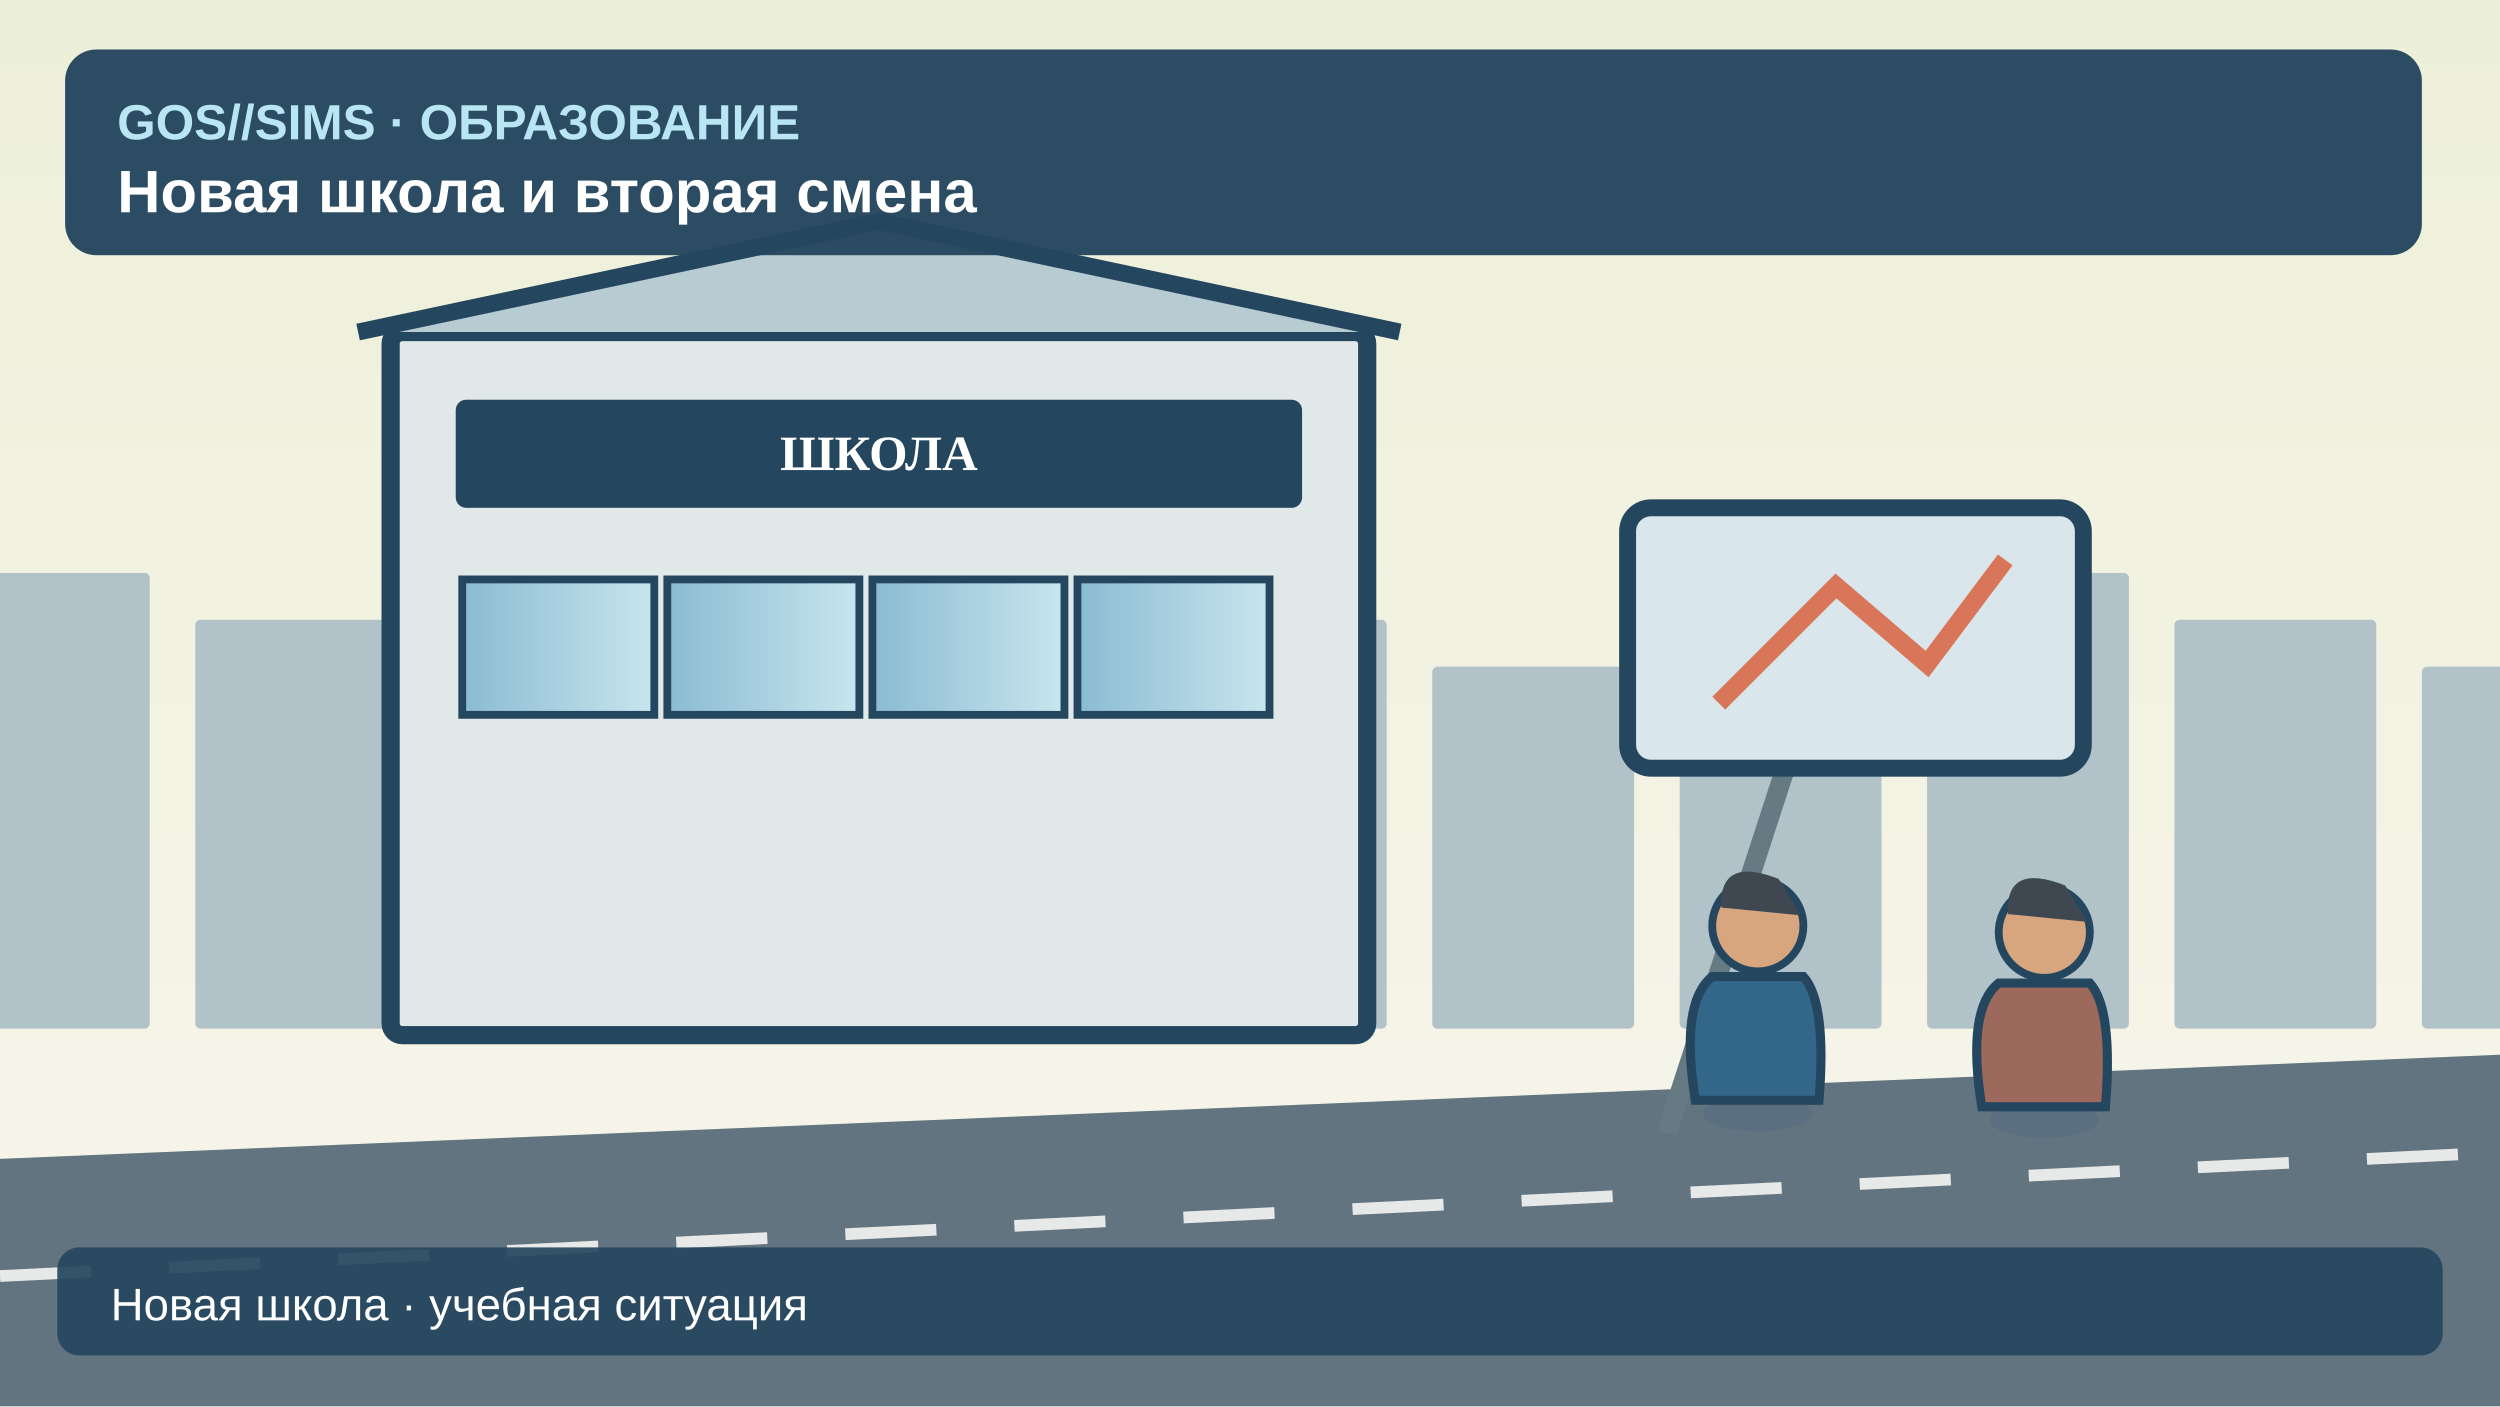
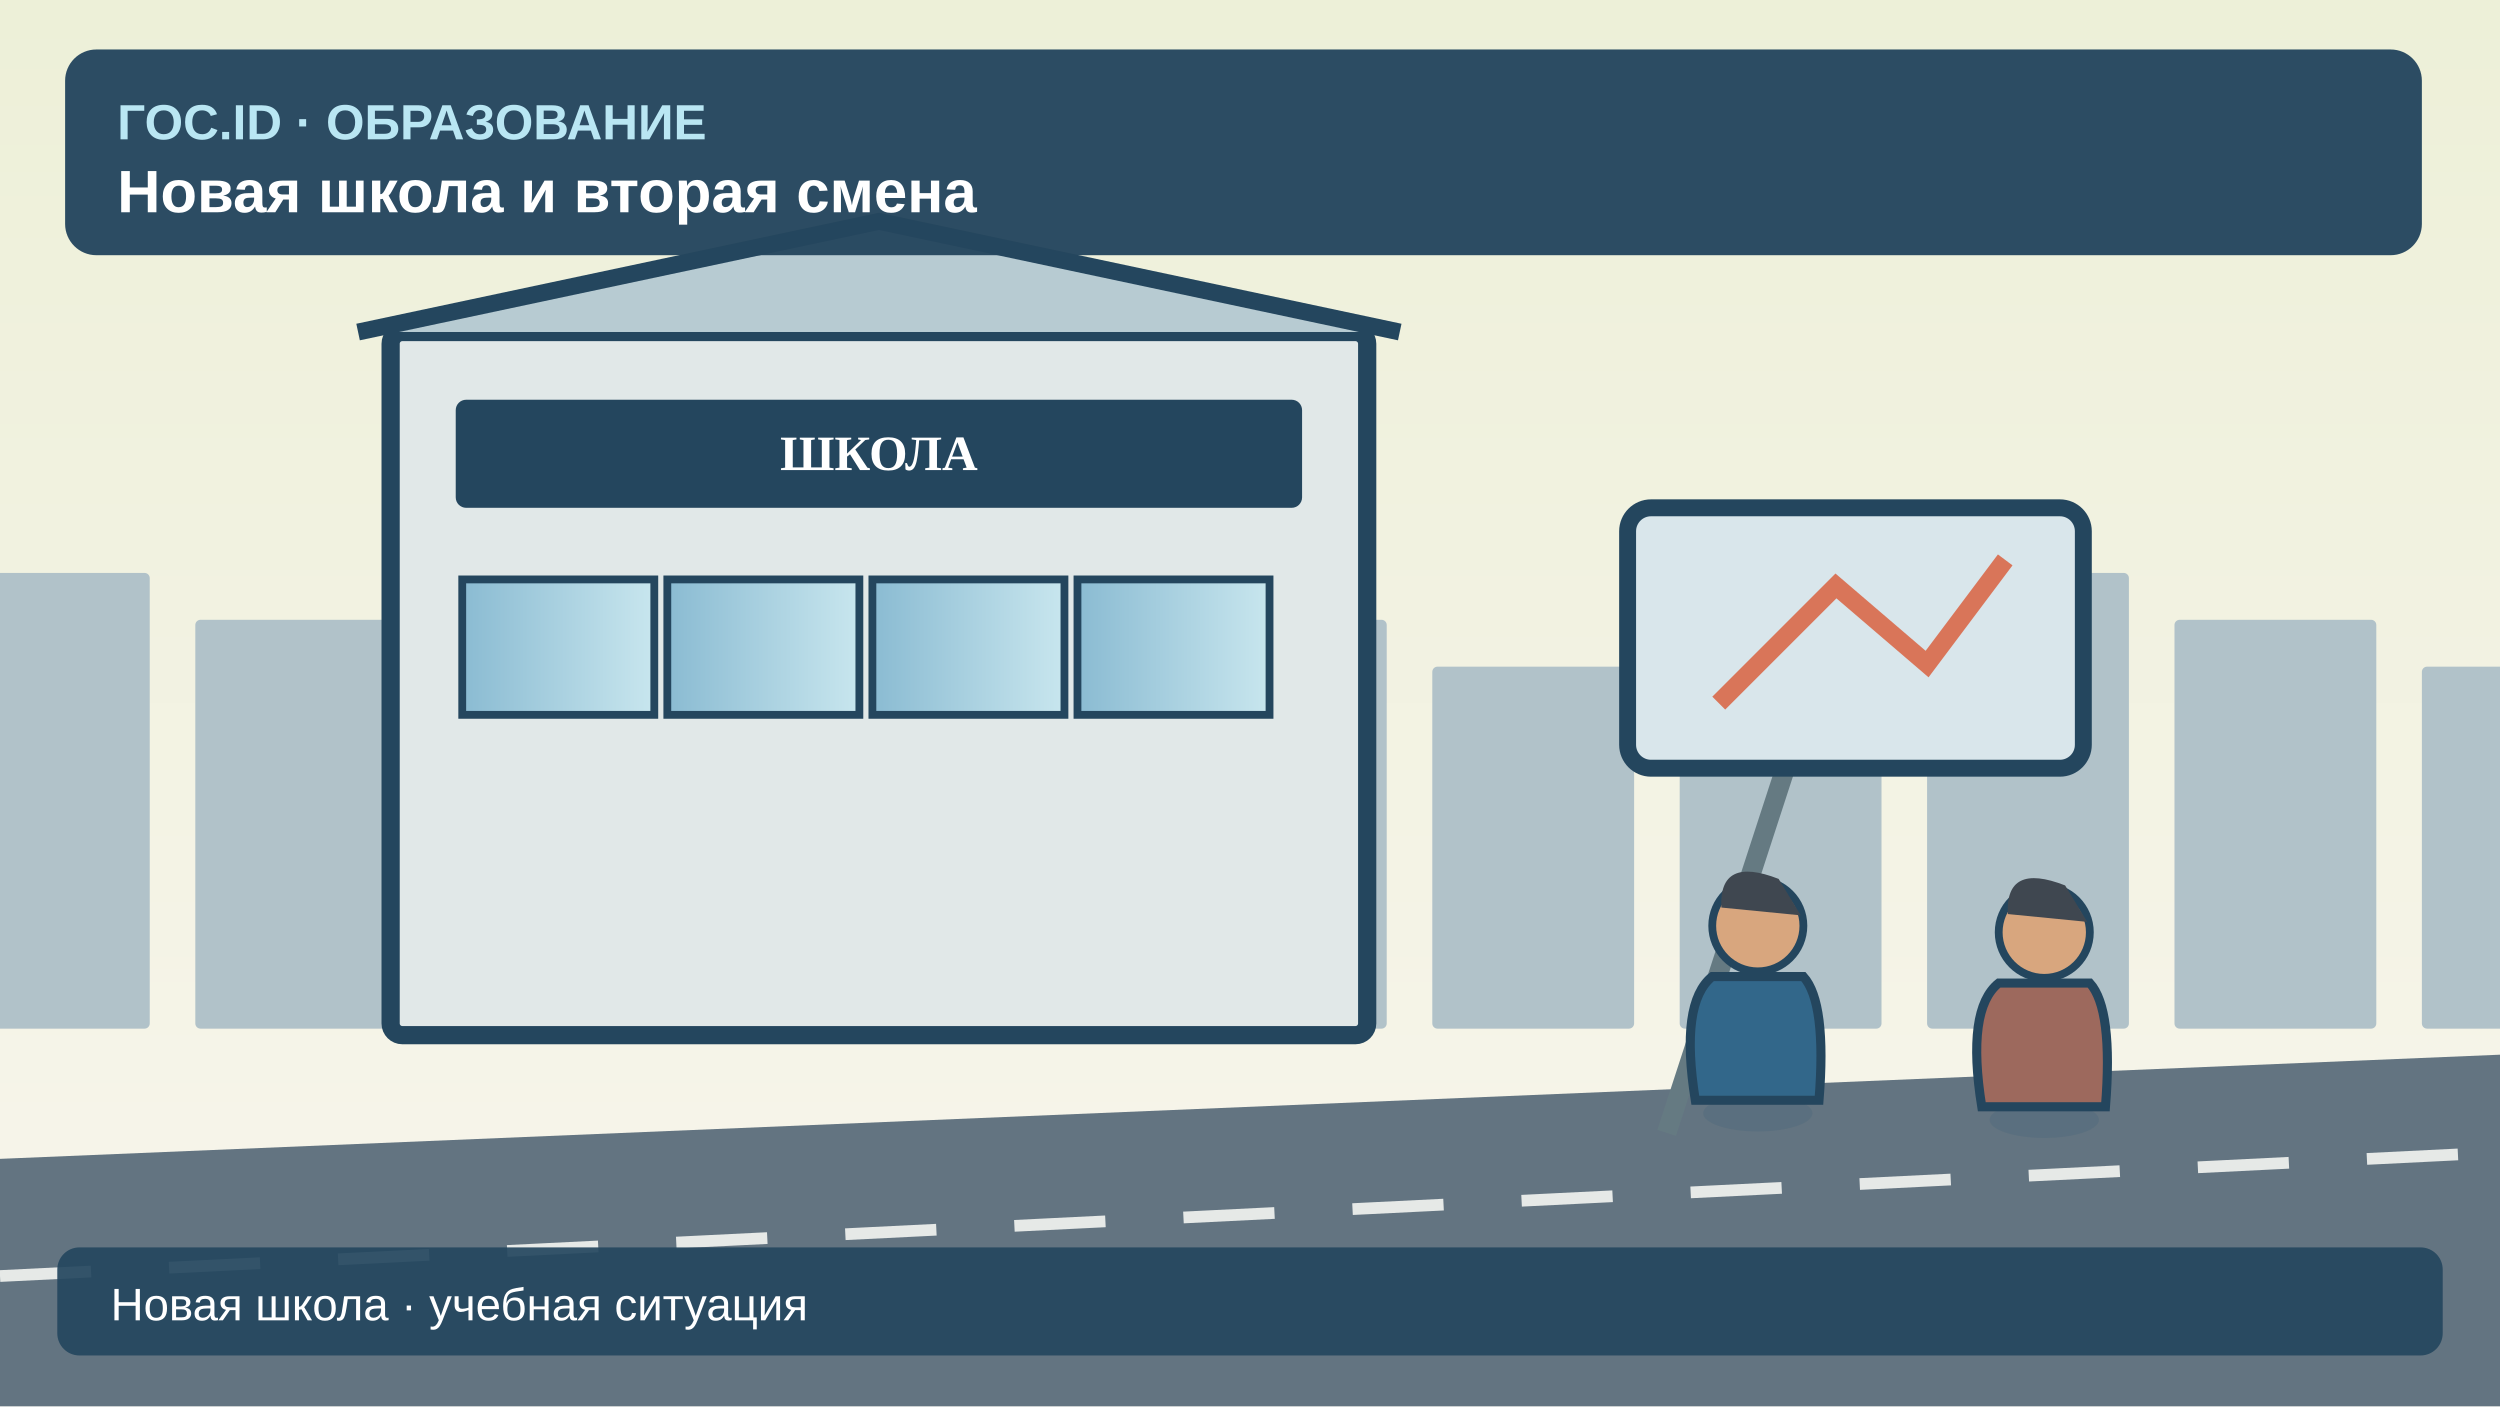
<svg xmlns="http://www.w3.org/2000/svg" width="1920" height="1080" viewBox="0 0 1920 1080" role="img" aria-label="Новая школа и вторая смена">
  <defs>
    <linearGradient id="sky" x1="0" y1="0" x2="0" y2="1">
      <stop stop-color="#edf0d8" />
      <stop offset="1" stop-color="#f8f5ed" />
    </linearGradient>
    <linearGradient id="glass">
      <stop stop-color="#8abbd2" />
      <stop offset="1" stop-color="#c8e6ee" />
    </linearGradient>
  </defs>
  <rect width="1920" height="1080" fill="url(#sky)" />
  <g fill="#b1c2c9">
    <rect x="-40" y="440" width="155" height="350" rx="4" />
    <rect x="150" y="476" width="155" height="314" rx="4" />
    <rect x="340" y="512" width="155" height="278" rx="4" />
    <rect x="530" y="548" width="155" height="242" rx="4" />
    <rect x="720" y="440" width="155" height="350" rx="4" />
    <rect x="910" y="476" width="155" height="314" rx="4" />
    <rect x="1100" y="512" width="155" height="278" rx="4" />
    <rect x="1290" y="548" width="155" height="242" rx="4" />
    <rect x="1480" y="440" width="155" height="350" rx="4" />
    <rect x="1670" y="476" width="155" height="314" rx="4" />
    <rect x="1860" y="512" width="155" height="278" rx="4" />
  </g>
  <path d="M0 890L1920 810V1080H0Z" fill="#637481" />
  <path d="M0 980L1920 885" stroke="#e6e9e7" stroke-width="9" stroke-dasharray="70 60" />
  <g>
    <rect x="300" y="255" width="750" height="540" rx="9" fill="#e1e8e8" stroke="#24465e" stroke-width="14" />
    <path d="M275 255L675 170L1075 255" fill="#b7cbd2" stroke="#24465e" stroke-width="13" />
    <rect x="350" y="307" width="650" height="83" rx="8" fill="#24465e" />
    <text x="675" y="361" text-anchor="middle" fill="white" font-size="38" font-weight="700">ШКОЛА</text>
    <rect x="355" y="445" width="147.5" height="104" fill="url(#glass)" stroke="#24465e" stroke-width="6" />
    <rect x="512.5" y="445" width="147.5" height="104" fill="url(#glass)" stroke="#24465e" stroke-width="6" />
    <rect x="670" y="445" width="147.5" height="104" fill="url(#glass)" stroke="#24465e" stroke-width="6" />
    <rect x="827.5" y="445" width="147.5" height="104" fill="url(#glass)" stroke="#24465e" stroke-width="6" />
  </g>
  <path d="M1280 870L1420 440" stroke="#657a82" stroke-width="15" />
  <rect x="1250" y="390" width="350" height="200" rx="18" fill="#d9e6eb" stroke="#24465e" stroke-width="13" />
  <path d="M1320 540L1410 450L1480 510L1540 430" fill="none" stroke="#d97559" stroke-width="14" />
  <g transform="translate(1350,700)">
    <ellipse cx="0" cy="155" rx="42" ry="14" fill="#476478" opacity=".3" />
    <path d="M-35 50Q-60 70-48 145H47Q53 70 35 50Z" fill="#32678a" stroke="#24465e" stroke-width="7" />
    <circle cy="11" r="35" fill="#d8a67e" stroke="#24465e" stroke-width="6" />
    <path d="M-28-3Q-30-43 16-25L33 3" fill="#3f4750" />
  </g>
  <g transform="translate(1570,705)">
    <ellipse cx="0" cy="155" rx="42" ry="14" fill="#476478" opacity=".3" />
    <path d="M-35 50Q-60 70-48 145H47Q53 70 35 50Z" fill="#9d695d" stroke="#24465e" stroke-width="7" />
    <circle cy="11" r="35" fill="#d8a67e" stroke="#24465e" stroke-width="6" />
    <path d="M-28-3Q-30-43 16-25L33 3" fill="#3f4750" />
  </g>
  <rect x="50" y="38" width="1810" height="158" rx="24" fill="#24465e" opacity=".96" />
-   <text x="90" y="107" font-family="Arial,sans-serif" font-size="38" font-weight="700" fill="#b9e6f3">GOS//SIMS  ·  ОБРАЗОВАНИЕ</text>
+   <text x="90" y="107" font-family="Arial,sans-serif" font-size="38" font-weight="700" fill="#b9e6f3">ГОС.ID  ·  ОБРАЗОВАНИЕ</text>
  <text x="90" y="163" font-family="Arial,sans-serif" font-size="46" font-weight="700" fill="#ffffff">Новая школа и вторая смена</text>
  <rect x="44" y="958" width="1832" height="83" rx="17" fill="#24465e" opacity=".92" />
  <text x="85" y="1014" font-family="Arial,sans-serif" font-size="35" fill="#ffffff">Новая школа · учебная ситуация</text>
</svg>
